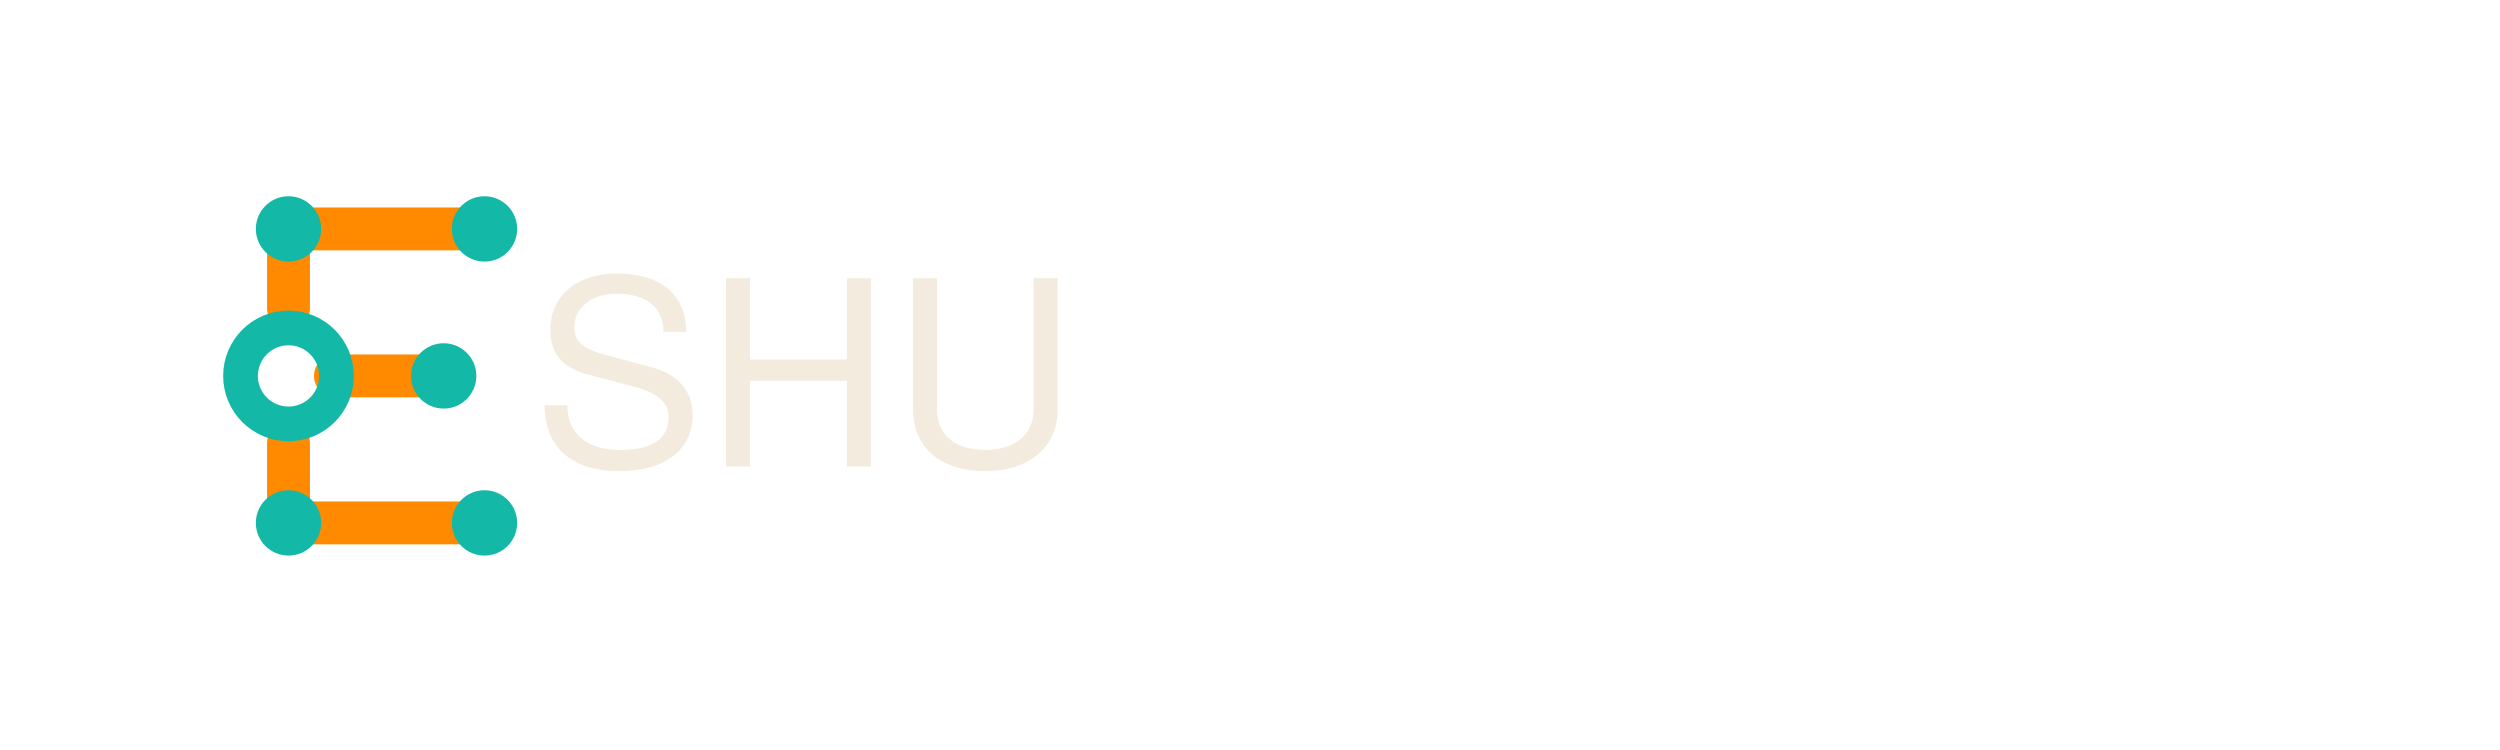
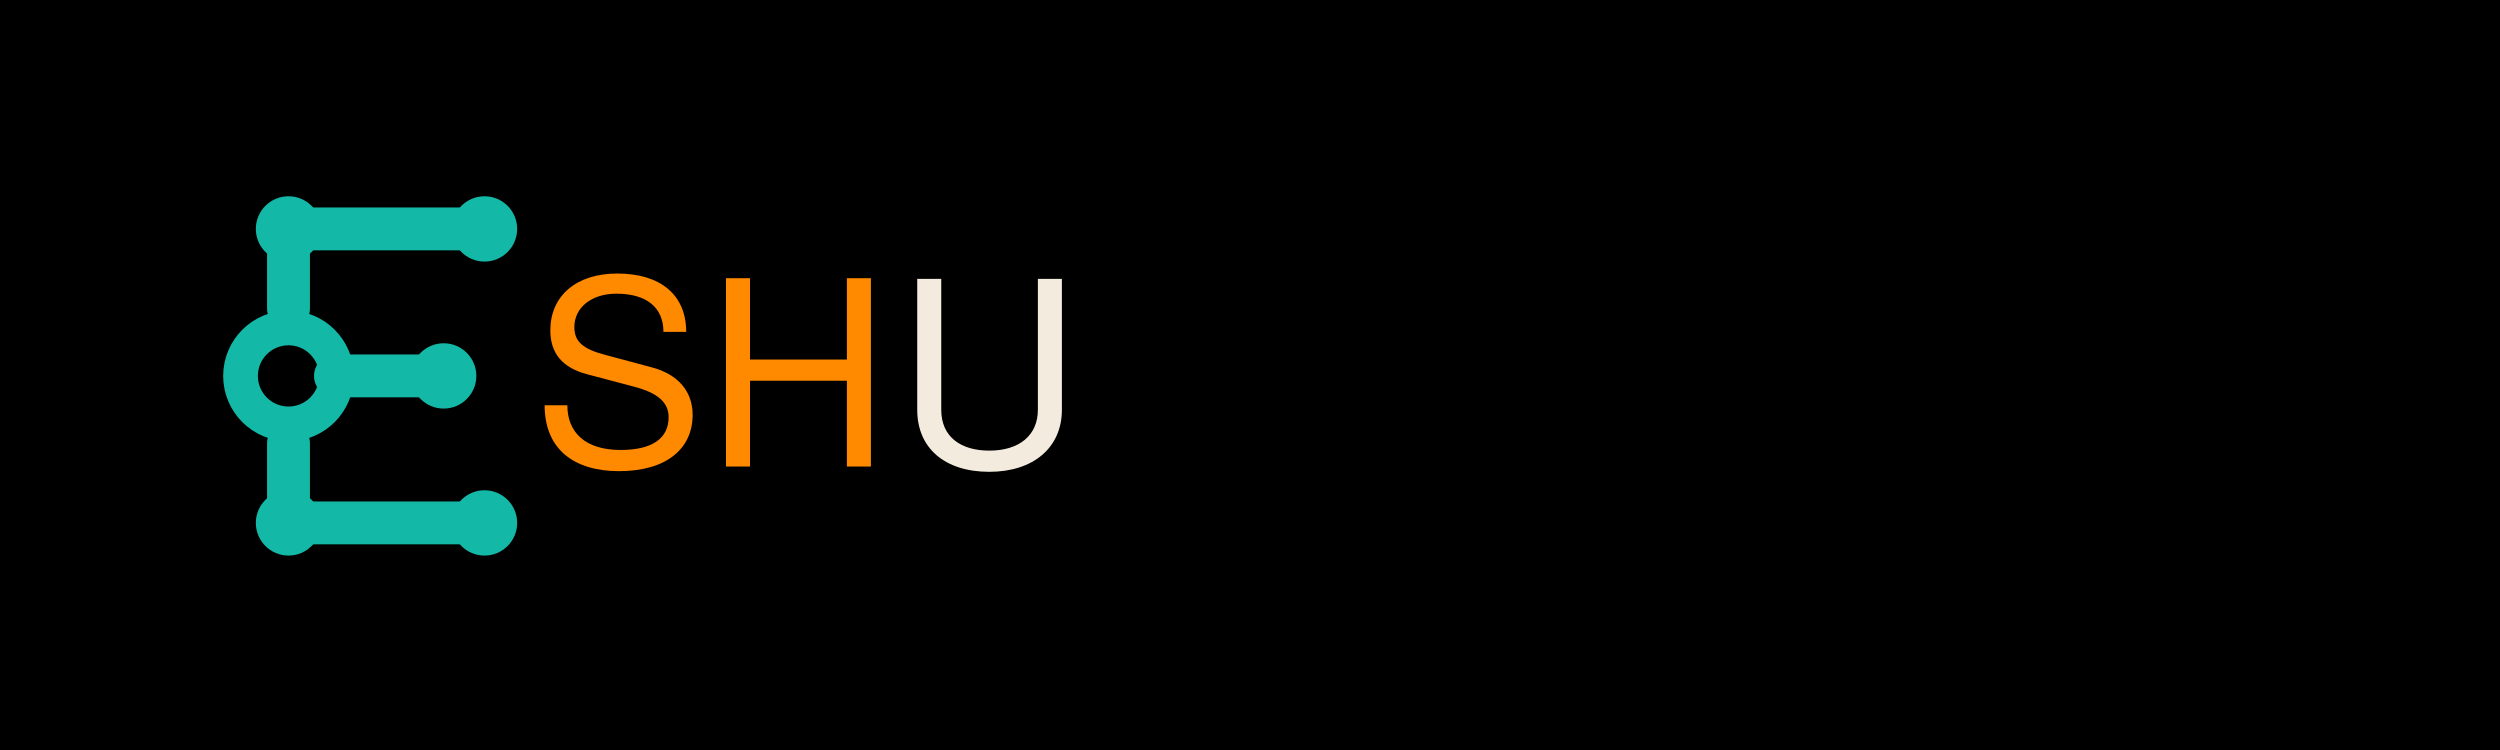
<svg xmlns="http://www.w3.org/2000/svg" height="360.0pt" stroke-miterlimit="10" style="fill-rule:nonzero;clip-rule:evenodd;stroke-linecap:round;stroke-linejoin:round;" version="1.1" viewBox="0 0 1200 360" width="1200.0pt" xml:space="preserve">
  <defs />
  <g id="Untitled">
-     <path d="M0 0L1200 0L1200 0L1200 360L1200 360L0 360L0 360L0 0L0 0Z" fill="#000000" fill-opacity="0" fill-rule="nonzero" opacity="1" stroke="none" />
+     <path d="M0 0L1200 0L1200 0L1200 360L1200 360L0 360L0 360L0 0L0 0Z" fill="#000000" fill-rule="nonzero" opacity="1" stroke="none" />
    <g opacity="1">
      <g opacity="1">
-         <path d="M138.48 109.88L232.56 109.88" fill="none" opacity="1" stroke="#ff8a00" stroke-linecap="round" stroke-linejoin="round" stroke-width="20.58" />
-         <path d="M138.48 109.88L138.48 148.1" fill="none" opacity="1" stroke="#ff8a00" stroke-linecap="round" stroke-linejoin="round" stroke-width="20.58" />
-         <path d="M138.48 212.78L138.48 251" fill="none" opacity="1" stroke="#ff8a00" stroke-linecap="round" stroke-linejoin="round" stroke-width="20.58" />
-         <path d="M161.02 180.44L212.96 180.44" fill="none" opacity="1" stroke="#ff8a00" stroke-linecap="round" stroke-linejoin="round" stroke-width="20.58" />
-         <path d="M138.48 251L232.56 251" fill="none" opacity="1" stroke="#ff8a00" stroke-linecap="round" stroke-linejoin="round" stroke-width="20.58" />
+         <path d="M138.48 109.88L232.56 109.88" fill="none" opacity="1" stroke="#14b8a6" stroke-linecap="round" stroke-linejoin="round" stroke-width="20.58" />
+         <path d="M138.48 109.88L138.48 148.1" fill="none" opacity="1" stroke="#14b8a6" stroke-linecap="round" stroke-linejoin="round" stroke-width="20.58" />
+         <path d="M138.48 212.78L138.48 251" fill="none" opacity="1" stroke="#14b8a6" stroke-linecap="round" stroke-linejoin="round" stroke-width="20.58" />
+         <path d="M161.02 180.44L212.96 180.44" fill="none" opacity="1" stroke="#14b8a6" stroke-linecap="round" stroke-linejoin="round" stroke-width="20.58" />
+         <path d="M138.48 251L232.56 251" fill="none" opacity="1" stroke="#14b8a6" stroke-linecap="round" stroke-linejoin="round" stroke-width="20.58" />
      </g>
      <g opacity="1">
        <path d="M122.8 109.88C122.8 101.22 129.82 94.2 138.48 94.2C147.14 94.2 154.16 101.22 154.16 109.88C154.16 118.54 147.14 125.56 138.48 125.56C129.82 125.56 122.8 118.54 122.8 109.88Z" fill="#14b8a6" fill-rule="nonzero" opacity="1" stroke="none" />
        <path d="M216.88 109.88C216.88 101.22 223.9 94.2 232.56 94.2C241.22 94.2 248.24 101.22 248.24 109.88C248.24 118.54 241.22 125.56 232.56 125.56C223.9 125.56 216.88 118.54 216.88 109.88Z" fill="#14b8a6" fill-rule="nonzero" opacity="1" stroke="none" />
        <path d="M197.28 180.44C197.28 171.78 204.3 164.76 212.96 164.76C221.62 164.76 228.64 171.78 228.64 180.44C228.64 189.1 221.62 196.12 212.96 196.12C204.3 196.12 197.28 189.1 197.28 180.44Z" fill="#14b8a6" fill-rule="nonzero" opacity="1" stroke="none" />
        <path d="M122.8 251C122.8 242.34 129.82 235.32 138.48 235.32C147.14 235.32 154.16 242.34 154.16 251C154.16 259.66 147.14 266.68 138.48 266.68C129.82 266.68 122.8 259.66 122.8 251Z" fill="#14b8a6" fill-rule="nonzero" opacity="1" stroke="none" />
        <path d="M216.88 251C216.88 242.34 223.9 235.32 232.56 235.32C241.22 235.32 248.24 242.34 248.24 251C248.24 259.66 241.22 266.68 232.56 266.68C223.9 266.68 216.88 259.66 216.88 251Z" fill="#14b8a6" fill-rule="nonzero" opacity="1" stroke="none" />
      </g>
      <path d="M115.45 180.44C115.45 167.721 125.761 157.41 138.48 157.41C151.199 157.41 161.51 167.721 161.51 180.44C161.51 193.159 151.199 203.47 138.48 203.47C125.761 203.47 115.45 193.159 115.45 180.44Z" fill="none" opacity="1" stroke="#14b8a6" stroke-linecap="butt" stroke-linejoin="miter" stroke-width="16.66" />
    </g>
-     <text fill="#f3ebdd" font-family="HelveticaNeue" font-size="124" opacity="1" stroke="none" text-anchor="start" transform="matrix(1 0 0 1 255.469 105.873)" x="0" y="0">
-       <tspan textLength="259.408" x="0" y="118.047">SHU</tspan>
+     <text fill="#ff8a00" font-family="HelveticaNeue" font-size="124" opacity="1" stroke="none" text-anchor="start" transform="matrix(1 0 0 1 255.469 105.873)" x="0" y="0">
+       <tspan textLength="169.88" x="0" y="118.047">SH</tspan>
+     </text>
+     <text fill="#f3ebdd" font-family="HelveticaNeue" font-size="124" opacity="1" stroke="none" text-anchor="start" transform="matrix(1 0 0 1 429.724 106.191)" x="0" y="0">
+       <tspan textLength="89.528" x="0" y="118.047">U</tspan>
    </text>
  </g>
</svg>
